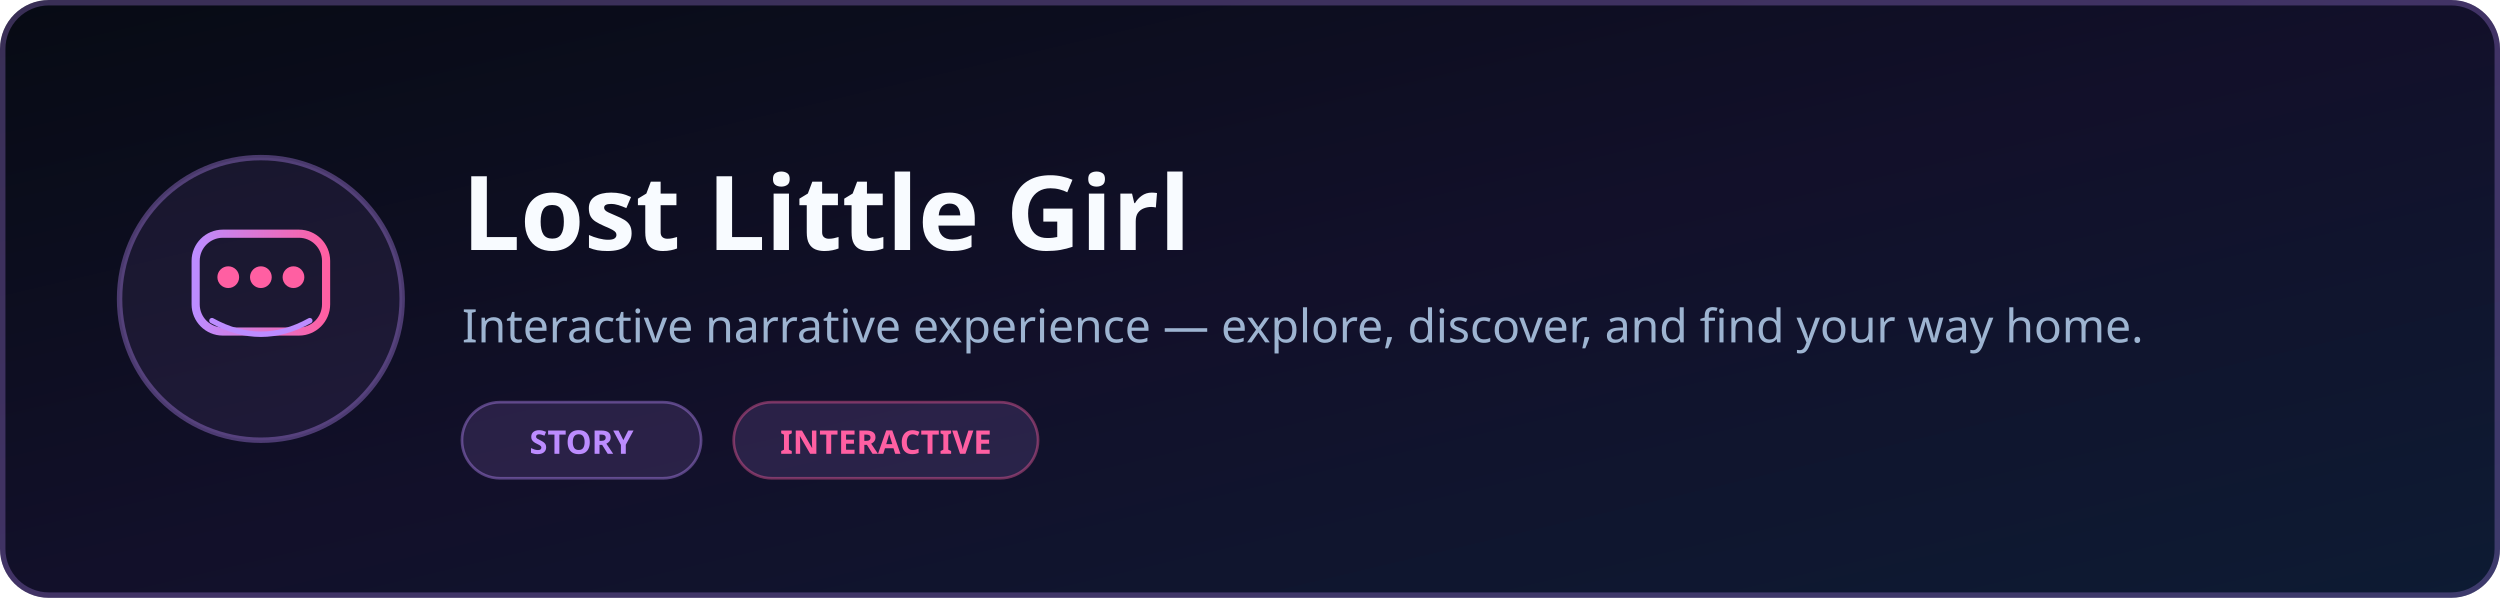
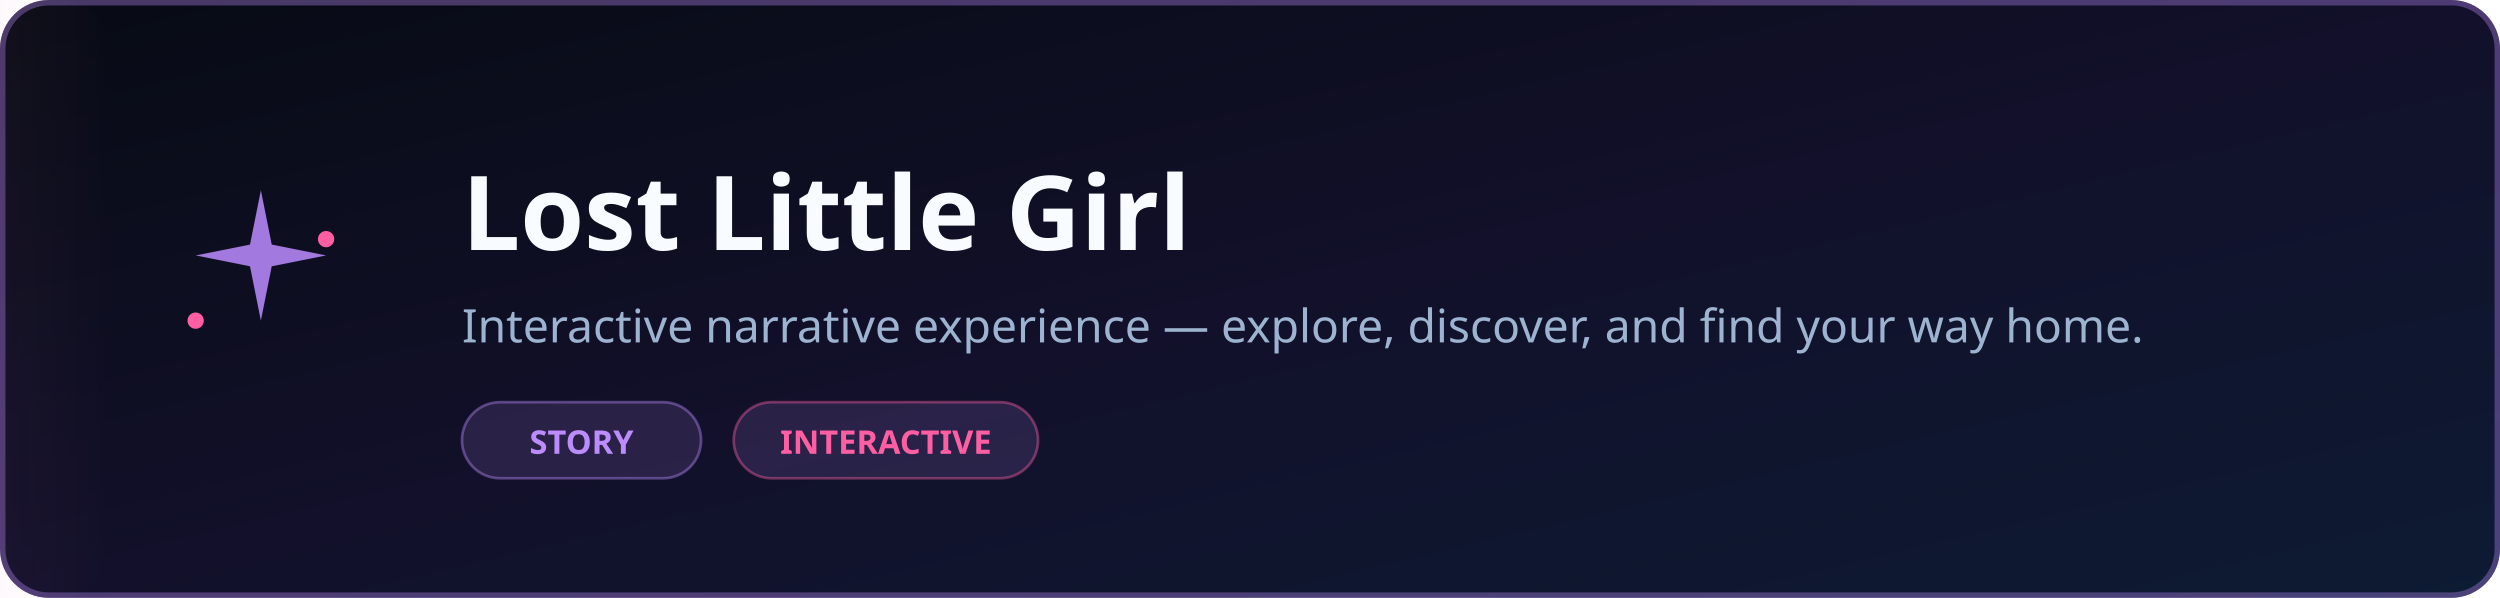
<svg xmlns="http://www.w3.org/2000/svg" width="920" height="220" viewBox="0 0 920 220" role="img" aria-label="Lost Little Girl">
  <defs>
    <linearGradient id="bg" x1="0%" y1="0%" x2="100%" y2="100%">
      <stop offset="0%" stop-color="#070b14" />
      <stop offset="50%" stop-color="#12102a" />
      <stop offset="100%" stop-color="#0d1b33" />
    </linearGradient>
    <linearGradient id="accent" x1="0%" y1="0%" x2="100%" y2="0%">
      <stop offset="0%" stop-color="#bc8cff" />
      <stop offset="100%" stop-color="#ff5fa2" />
    </linearGradient>
+     <linearGradient id="shimmer" x1="0%" y1="0%" x2="100%" y2="0%">
+       <stop offset="0%" stop-color="#bc8cff" stop-opacity="0" />
+       <stop offset="50%" stop-color="#bc8cff" stop-opacity="0.15" />
+       <stop offset="100%" stop-color="#ff5fa2" stop-opacity="0" />
+     </linearGradient>
  </defs>
  <rect width="920" height="220" rx="18" fill="url(#bg)" />
-   <rect x="1" y="1" width="918" height="218" rx="17" fill="none" stroke="rgba(188,140,255,0.28)" stroke-width="2" />
-   <circle cx="96" cy="110" r="52" fill="rgba(188,140,255,0.08)" stroke="rgba(188,140,255,0.35)" stroke-width="2" />
-   <rect x="72" y="86" width="48" height="36" rx="10" fill="none" stroke="url(#accent)" stroke-width="3" />
-   <circle cx="84" cy="102" r="4" fill="#ff5fa2" />
-   <circle cx="96" cy="102" r="4" fill="#ff5fa2" />
-   <circle cx="108" cy="102" r="4" fill="#ff5fa2" />
-   <path d="M78 118 Q96 128 114 118" fill="none" stroke="#bc8cff" stroke-width="2" stroke-linecap="round" />
+   <rect x="-200" y="0" width="240" height="220" rx="18" fill="url(#shimmer)" opacity="0.9">
+     <animate attributeName="x" values="-240;920" dur="7s" repeatCount="indefinite" />
+   </rect>
+   <rect x="1" y="1" width="918" height="218" rx="17" fill="none" stroke="#bc8cff" stroke-width="2" opacity="0.35">
+     <animate attributeName="opacity" values="0.35;0.65;0.35" dur="3s" repeatCount="indefinite" />
+   </rect>
+   <polygon points="96,70 100,90 120,94 100,98 96,118 92,98 72,94 92,90" fill="#bc8cff" opacity="0.85">
+     <animateTransform attributeName="transform" type="rotate" values="0 96 94;15 96 94;-15 96 94;0 96 94" dur="2.5s" repeatCount="indefinite" />
+   </polygon>
+   <circle cx="72" cy="118" r="3" fill="#ff5fa2">
+     <animate attributeName="opacity" values="0;1;0" dur="1.5s" repeatCount="indefinite" />
+   </circle>
+   <circle cx="120" cy="88" r="3" fill="#ff5fa2">
+     <animate attributeName="opacity" values="0;1;0" dur="1.5s" begin="0.7s" repeatCount="indefinite" />
+   </circle>
  <text x="170" y="92" fill="#f8fbff" font-family="Segoe UI, system-ui, sans-serif" font-size="38" font-weight="800">Lost Little Girl</text>
  <text x="170" y="126" fill="#9db4d1" font-family="Segoe UI, system-ui, sans-serif" font-size="17" font-weight="500">Interactive narrative experience — explore, discover, and find your way home.</text>
-   <rect x="170" y="148" width="88" height="28" rx="14" fill="rgba(188,140,255,0.14)" stroke="#bc8cff66" stroke-width="1" />
+   <rect x="170" y="148" width="88" height="28" rx="14" fill="rgba(188,140,255,0.14)" stroke="#bc8cff66" stroke-width="1">
+     <animate attributeName="opacity" values="1;0.75;1" dur="2.5s" begin="0s" repeatCount="indefinite" />
+   </rect>
  <text x="214" y="167" fill="#bc8cff" font-family="Segoe UI, system-ui, sans-serif" font-size="12" font-weight="700" text-anchor="middle">STORY</text>
-   <rect x="270" y="148" width="112" height="28" rx="14" fill="rgba(188,140,255,0.14)" stroke="#ff5fa266" stroke-width="1" />
+   <rect x="270" y="148" width="112" height="28" rx="14" fill="rgba(188,140,255,0.14)" stroke="#ff5fa266" stroke-width="1">
+     <animate attributeName="opacity" values="1;0.75;1" dur="2.5s" begin="0.3s" repeatCount="indefinite" />
+   </rect>
  <text x="326" y="167" fill="#ff5fa2" font-family="Segoe UI, system-ui, sans-serif" font-size="12" font-weight="700" text-anchor="middle">INTERACTIVE</text>
</svg>
